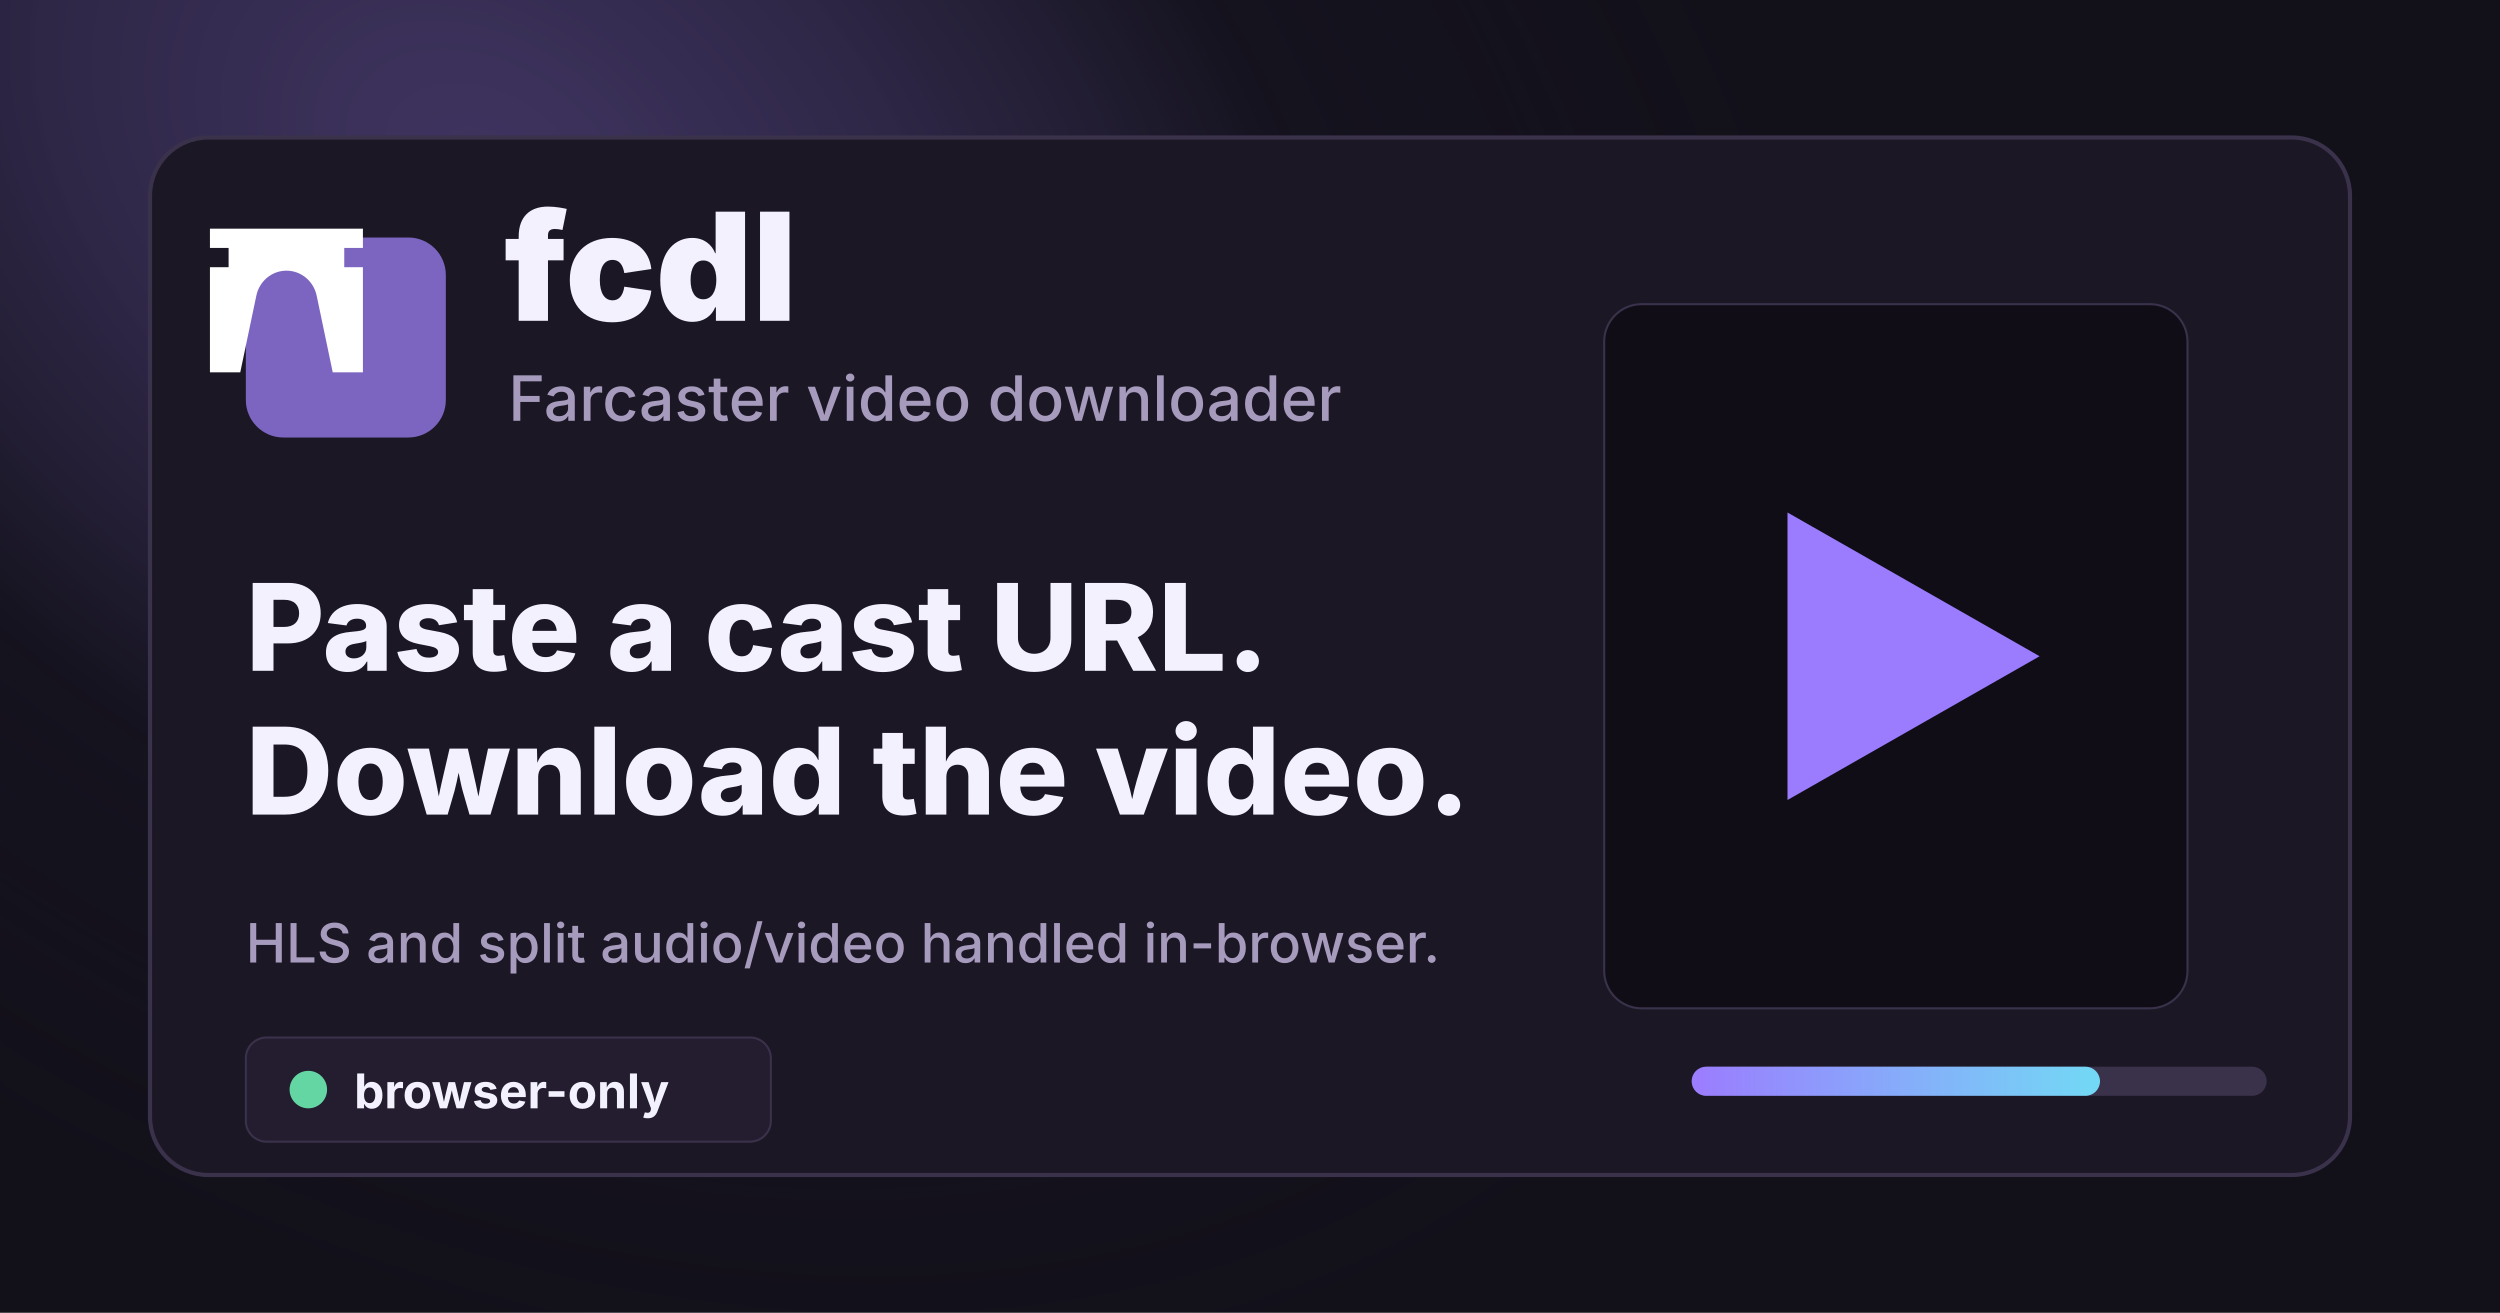
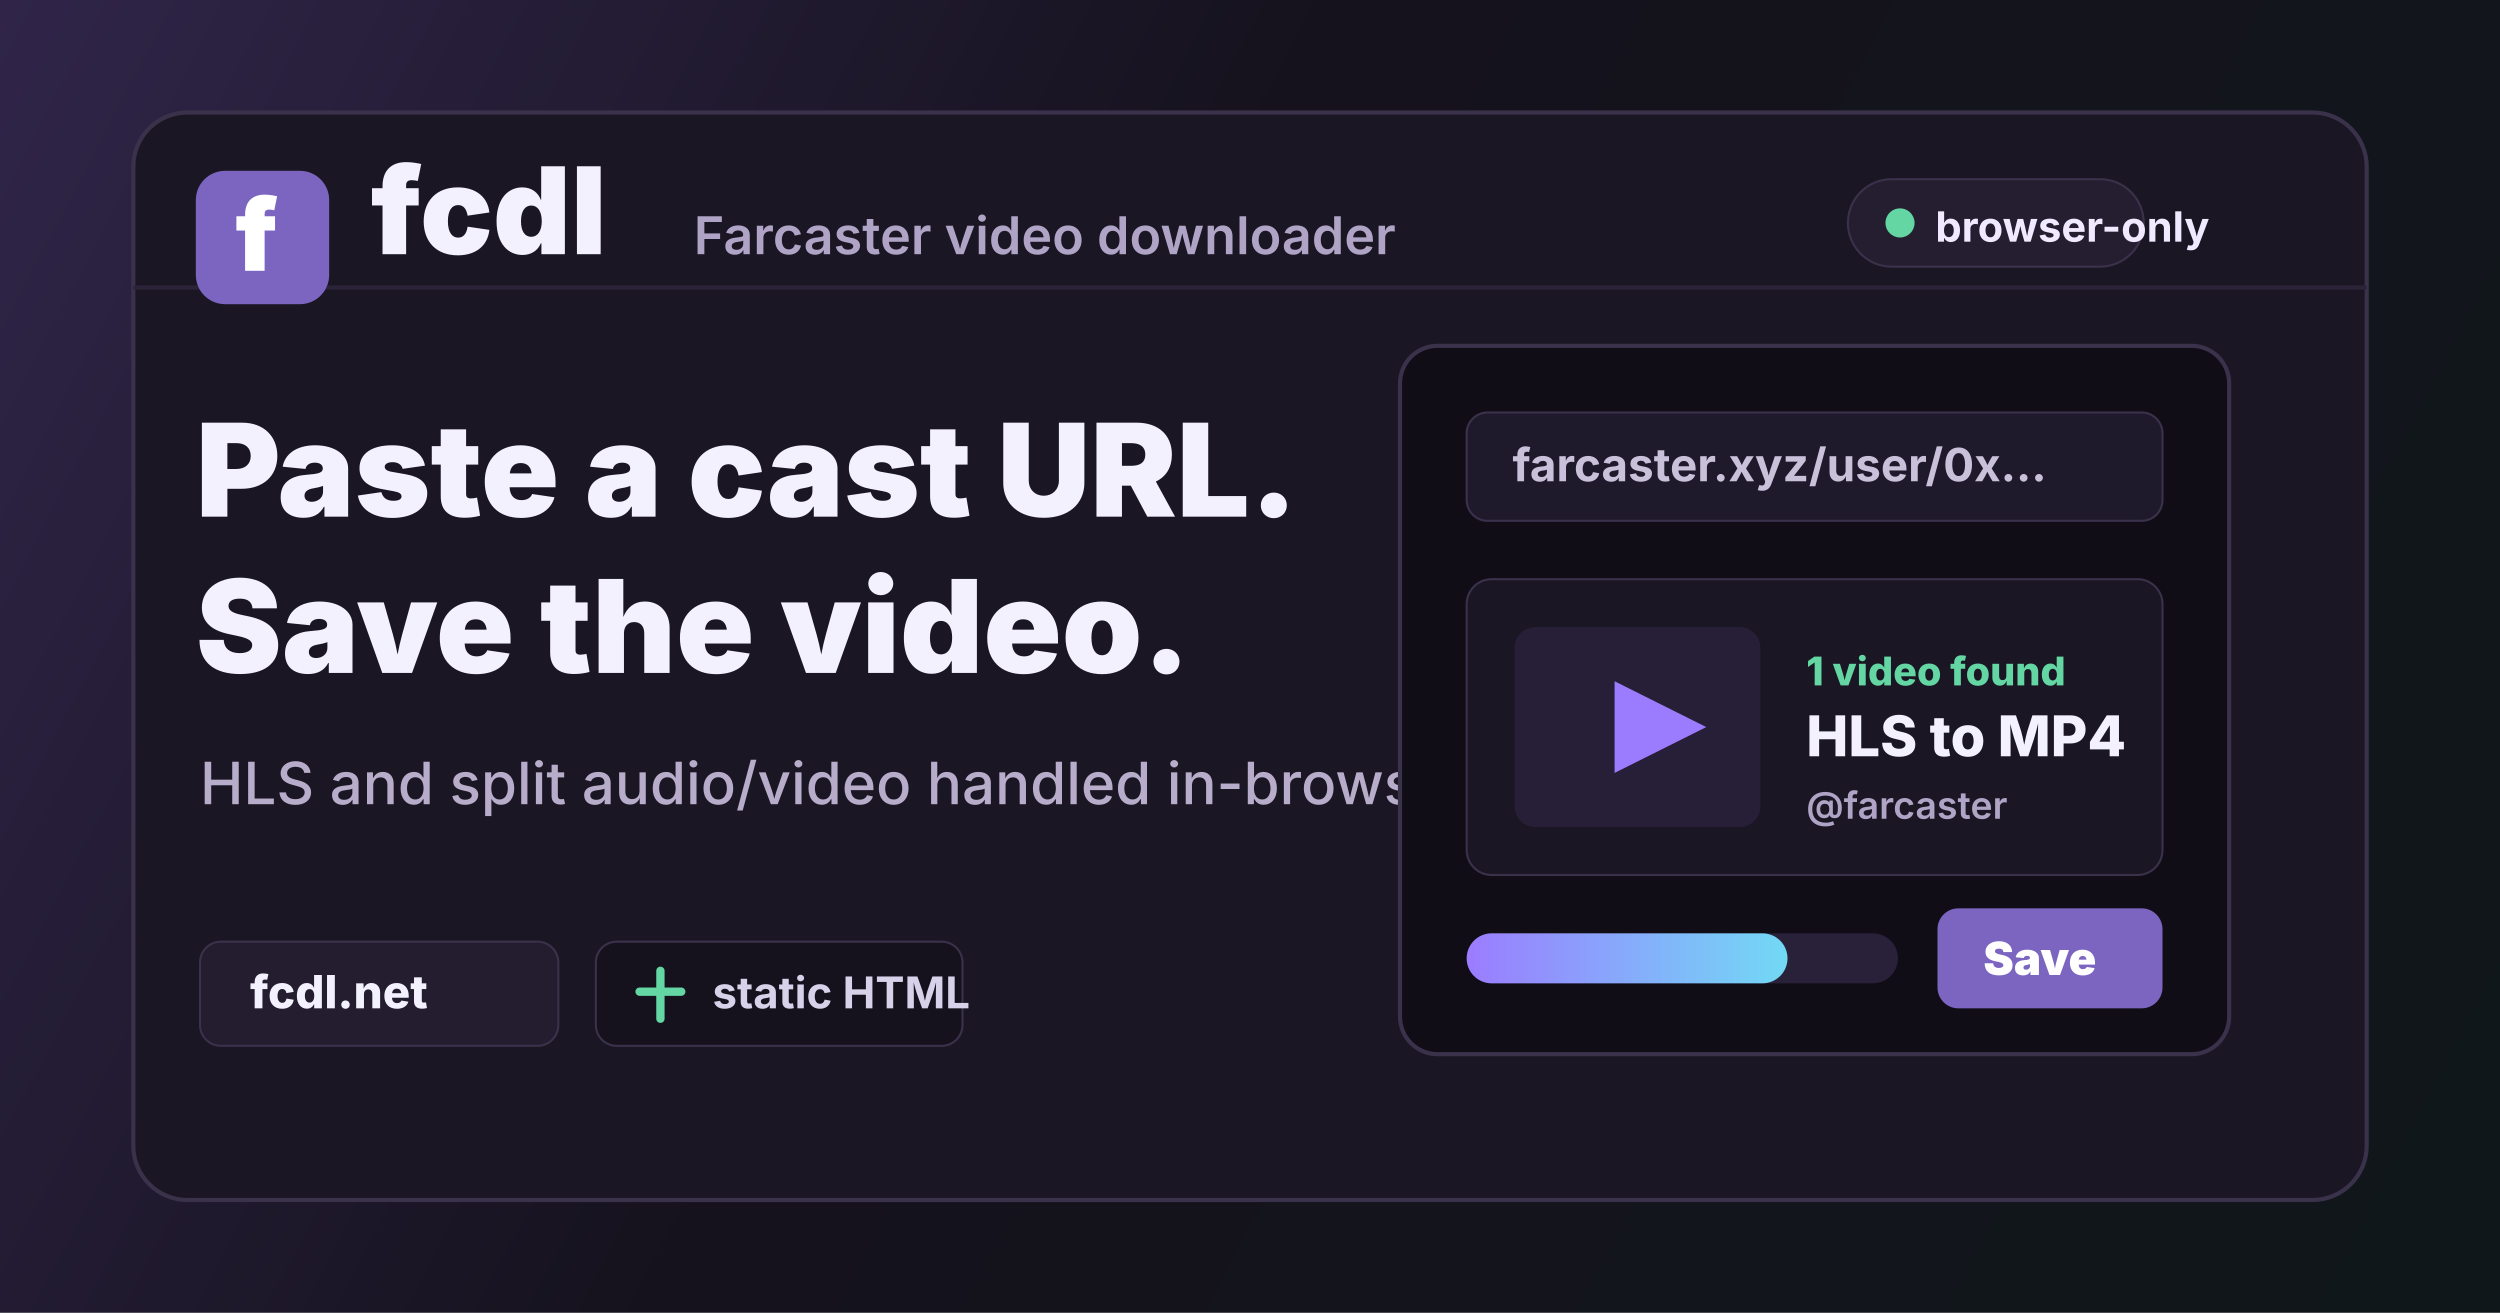
<svg xmlns="http://www.w3.org/2000/svg" width="1200" height="630" viewBox="0 0 1200 630" fill="none">
-   <rect width="1200" height="630" fill="#121019" />
-   <path d="M0 0H1200V630H0V0Z" fill="url(#bg)" />
-   <rect x="72" y="66" width="1056" height="498" rx="28" fill="#1B1724" stroke="#3A314B" stroke-width="2" />
-   <rect x="118" y="114" width="96" height="96" rx="18" fill="#7C65C1" />
-   <path d="M186 150h-12.8v13.2H186v72.1h-20.7l-11-52.5c-2.1-10.1-10.8-17.2-20.7-17.2-10 0-18.6 7.1-20.7 17.2l-11 52.5H81.1v-72.1h12.8V150H81.1v-13.2H186V150Z" fill="white" transform="translate(44 14) scale(.7)" />
-   <text x="242" y="154" fill="#F4F1FF" font-family="Inter, Arial, sans-serif" font-size="72" font-weight="850">fcdl</text>
-   <text x="244" y="202" fill="#A69BBD" font-family="Inter, Arial, sans-serif" font-size="30" font-weight="500">Farcaster video downloader</text>
-   <text x="118" y="322" fill="#F4F1FF" font-family="Inter, Arial, sans-serif" font-size="58" font-weight="800">Paste a cast URL.</text>
-   <text x="118" y="391" fill="#F4F1FF" font-family="Inter, Arial, sans-serif" font-size="58" font-weight="800">Download the video.</text>
-   <text x="118" y="462" fill="#A69BBD" font-family="Inter, Arial, sans-serif" font-size="26" font-weight="500">HLS and split audio/video handled in-browser.</text>
-   <rect x="118" y="498" width="252" height="50" rx="10" fill="#231D2F" stroke="#3A314B" />
-   <circle cx="148" cy="523" r="9" fill="#63D6A4" />
-   <text x="170" y="532" fill="#F4F1FF" font-family="Inter, Arial, sans-serif" font-size="23" font-weight="700">browser-only</text>
-   <rect x="770" y="146" width="280" height="338" rx="18" fill="#100D16" stroke="#3A314B" />
-   <path d="M858 246L979 315L858 384V246Z" fill="#9B7CFF" />
-   <rect x="812" y="512" width="276" height="14" rx="7" fill="#3A314B" />
-   <rect x="812" y="512" width="196" height="14" rx="7" fill="url(#bar)" />
+   <rect width="1200" height="630" fill="#120F1A" />
+   <path d="M0 0H1200V630H0V0Z" fill="url(#page)" />
+   <rect x="64" y="54" width="1072" height="522" rx="26" fill="#1A1623" stroke="#3A314B" stroke-width="2" />
+   <path d="M64 138H1136" stroke="#2B2438" stroke-width="2" />
+   <rect x="94" y="82" width="64" height="64" rx="14" fill="#7C65C1" />
+   <text x="113" y="130" fill="#FFFFFF" font-family="Inter, Arial, sans-serif" font-size="48" font-weight="900">f</text>
+   <text x="178" y="122" fill="#F4F1FF" font-family="Inter, Arial, sans-serif" font-size="58" font-weight="850">fcdl</text>
+   <text x="333" y="122" fill="#AFA4C6" font-family="Inter, Arial, sans-serif" font-size="25" font-weight="600">Farcaster video downloader</text>
+   <rect x="887" y="86" width="142" height="42" rx="21" fill="#241E30" stroke="#3A314B" />
+   <circle cx="912" cy="107" r="7" fill="#63D6A4" />
+   <text x="929" y="116" fill="#EFEAFF" font-family="Inter, Arial, sans-serif" font-size="20" font-weight="750">browser-only</text>
+   <text x="94" y="248" fill="#F4F1FF" font-family="Inter, Arial, sans-serif" font-size="62" font-weight="850">Paste a cast URL.</text>
+   <text x="94" y="323" fill="#F4F1FF" font-family="Inter, Arial, sans-serif" font-size="62" font-weight="850">Save the video.</text>
+   <text x="96" y="386" fill="#B7ACC9" font-family="Inter, Arial, sans-serif" font-size="28" font-weight="500">HLS and split audio/video handled in-browser.</text>
+   <rect x="96" y="452" width="172" height="50" rx="10" fill="#231D2F" stroke="#3A314B" />
+   <text x="120" y="484" fill="#F4F1FF" font-family="Inter, Arial, sans-serif" font-size="22" font-weight="800">fcdl.net</text>
+   <rect x="286" y="452" width="176" height="50" rx="10" fill="#15121D" stroke="#3A314B" />
+   <path d="M317 466V489M307 476H327" stroke="#63D6A4" stroke-width="4" stroke-linecap="round" />
+   <text x="342" y="484" fill="#D8D1EA" font-family="Inter, Arial, sans-serif" font-size="21" font-weight="700">static HTML</text>
+   <rect x="672" y="166" width="398" height="340" rx="18" fill="#100D16" stroke="#3A314B" stroke-width="2" />
+   <rect x="704" y="198" width="334" height="52" rx="10" fill="#1F1A2B" stroke="#3A314B" />
+   <text x="726" y="231" fill="#C9C0DA" font-family="Inter, Arial, sans-serif" font-size="22" font-weight="650">farcaster.xyz/user/0x...</text>
+   <rect x="704" y="278" width="334" height="142" rx="12" fill="#1A1623" stroke="#3A314B" />
+   <rect x="727" y="301" width="118" height="96" rx="10" fill="#271F37" />
+   <path d="M775 327L819 349L775 371V327Z" fill="#9B7CFF" />
+   <text x="867" y="329" fill="#63D6A4" font-family="Inter, Arial, sans-serif" font-size="19" font-weight="800">1 video found</text>
+   <text x="867" y="363" fill="#F4F1FF" font-family="Inter, Arial, sans-serif" font-size="27" font-weight="800">HLS to MP4</text>
+   <text x="867" y="393" fill="#AFA4C6" font-family="Inter, Arial, sans-serif" font-size="18" font-weight="600">@farcaster</text>
+   <rect x="704" y="448" width="207" height="24" rx="12" fill="#29213A" />
+   <rect x="704" y="448" width="154" height="24" rx="12" fill="url(#bar)" />
+   <rect x="930" y="436" width="108" height="48" rx="10" fill="#7C65C1" />
+   <text x="952" y="468" fill="#FFFFFF" font-family="Inter, Arial, sans-serif" font-size="22" font-weight="850">Save</text>
  <defs>
-     <radialGradient id="bg" cx="0" cy="0" r="1" gradientUnits="userSpaceOnUse" gradientTransform="translate(233 78) rotate(35) scale(724 509)">
-       <stop stop-color="#7C65C1" stop-opacity=".42" />
-       <stop offset=".62" stop-color="#161421" stop-opacity=".62" />
-       <stop offset="1" stop-color="#121019" />
-     </radialGradient>
-     <linearGradient id="bar" x1="812" y1="519" x2="1008" y2="519" gradientUnits="userSpaceOnUse">
+     <linearGradient id="page" x1="0" y1="0" x2="1200" y2="630" gradientUnits="userSpaceOnUse">
+       <stop stop-color="#302549" />
+       <stop offset=".42" stop-color="#15121D" />
+       <stop offset="1" stop-color="#10171A" />
+     </linearGradient>
+     <linearGradient id="bar" x1="704" y1="460" x2="858" y2="460" gradientUnits="userSpaceOnUse">
      <stop stop-color="#9B7CFF" />
      <stop offset="1" stop-color="#72D9F5" />
    </linearGradient>
  </defs>
</svg>
